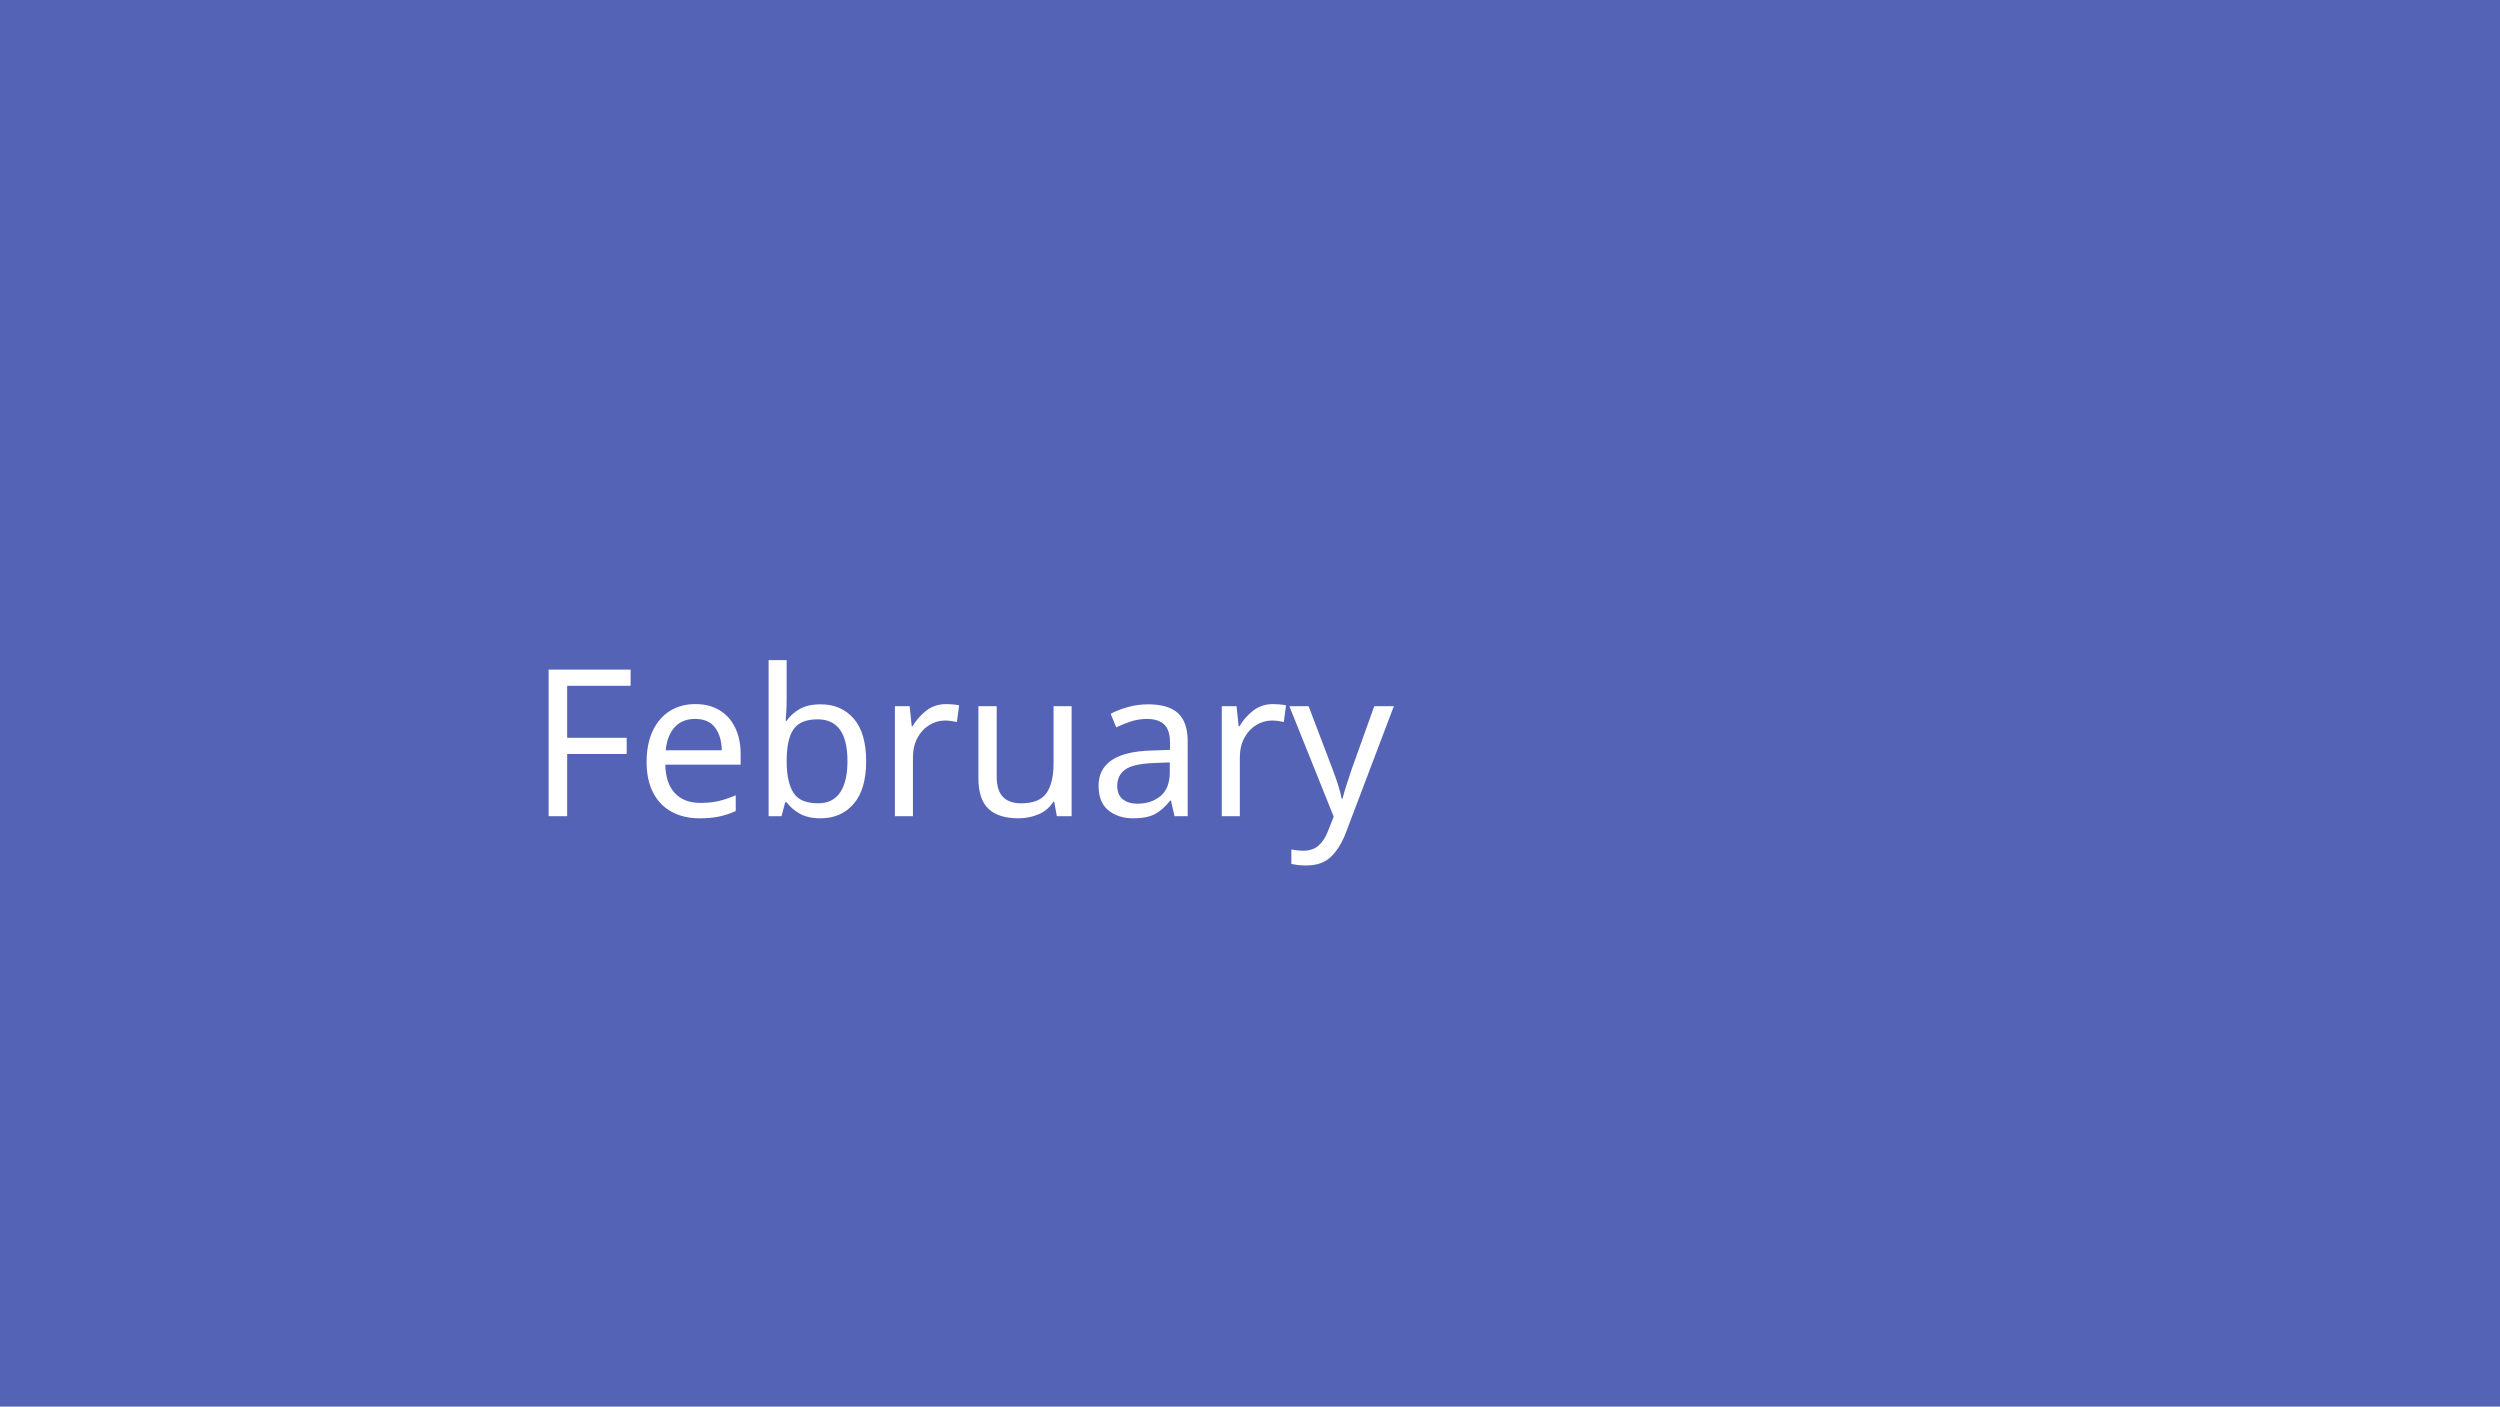
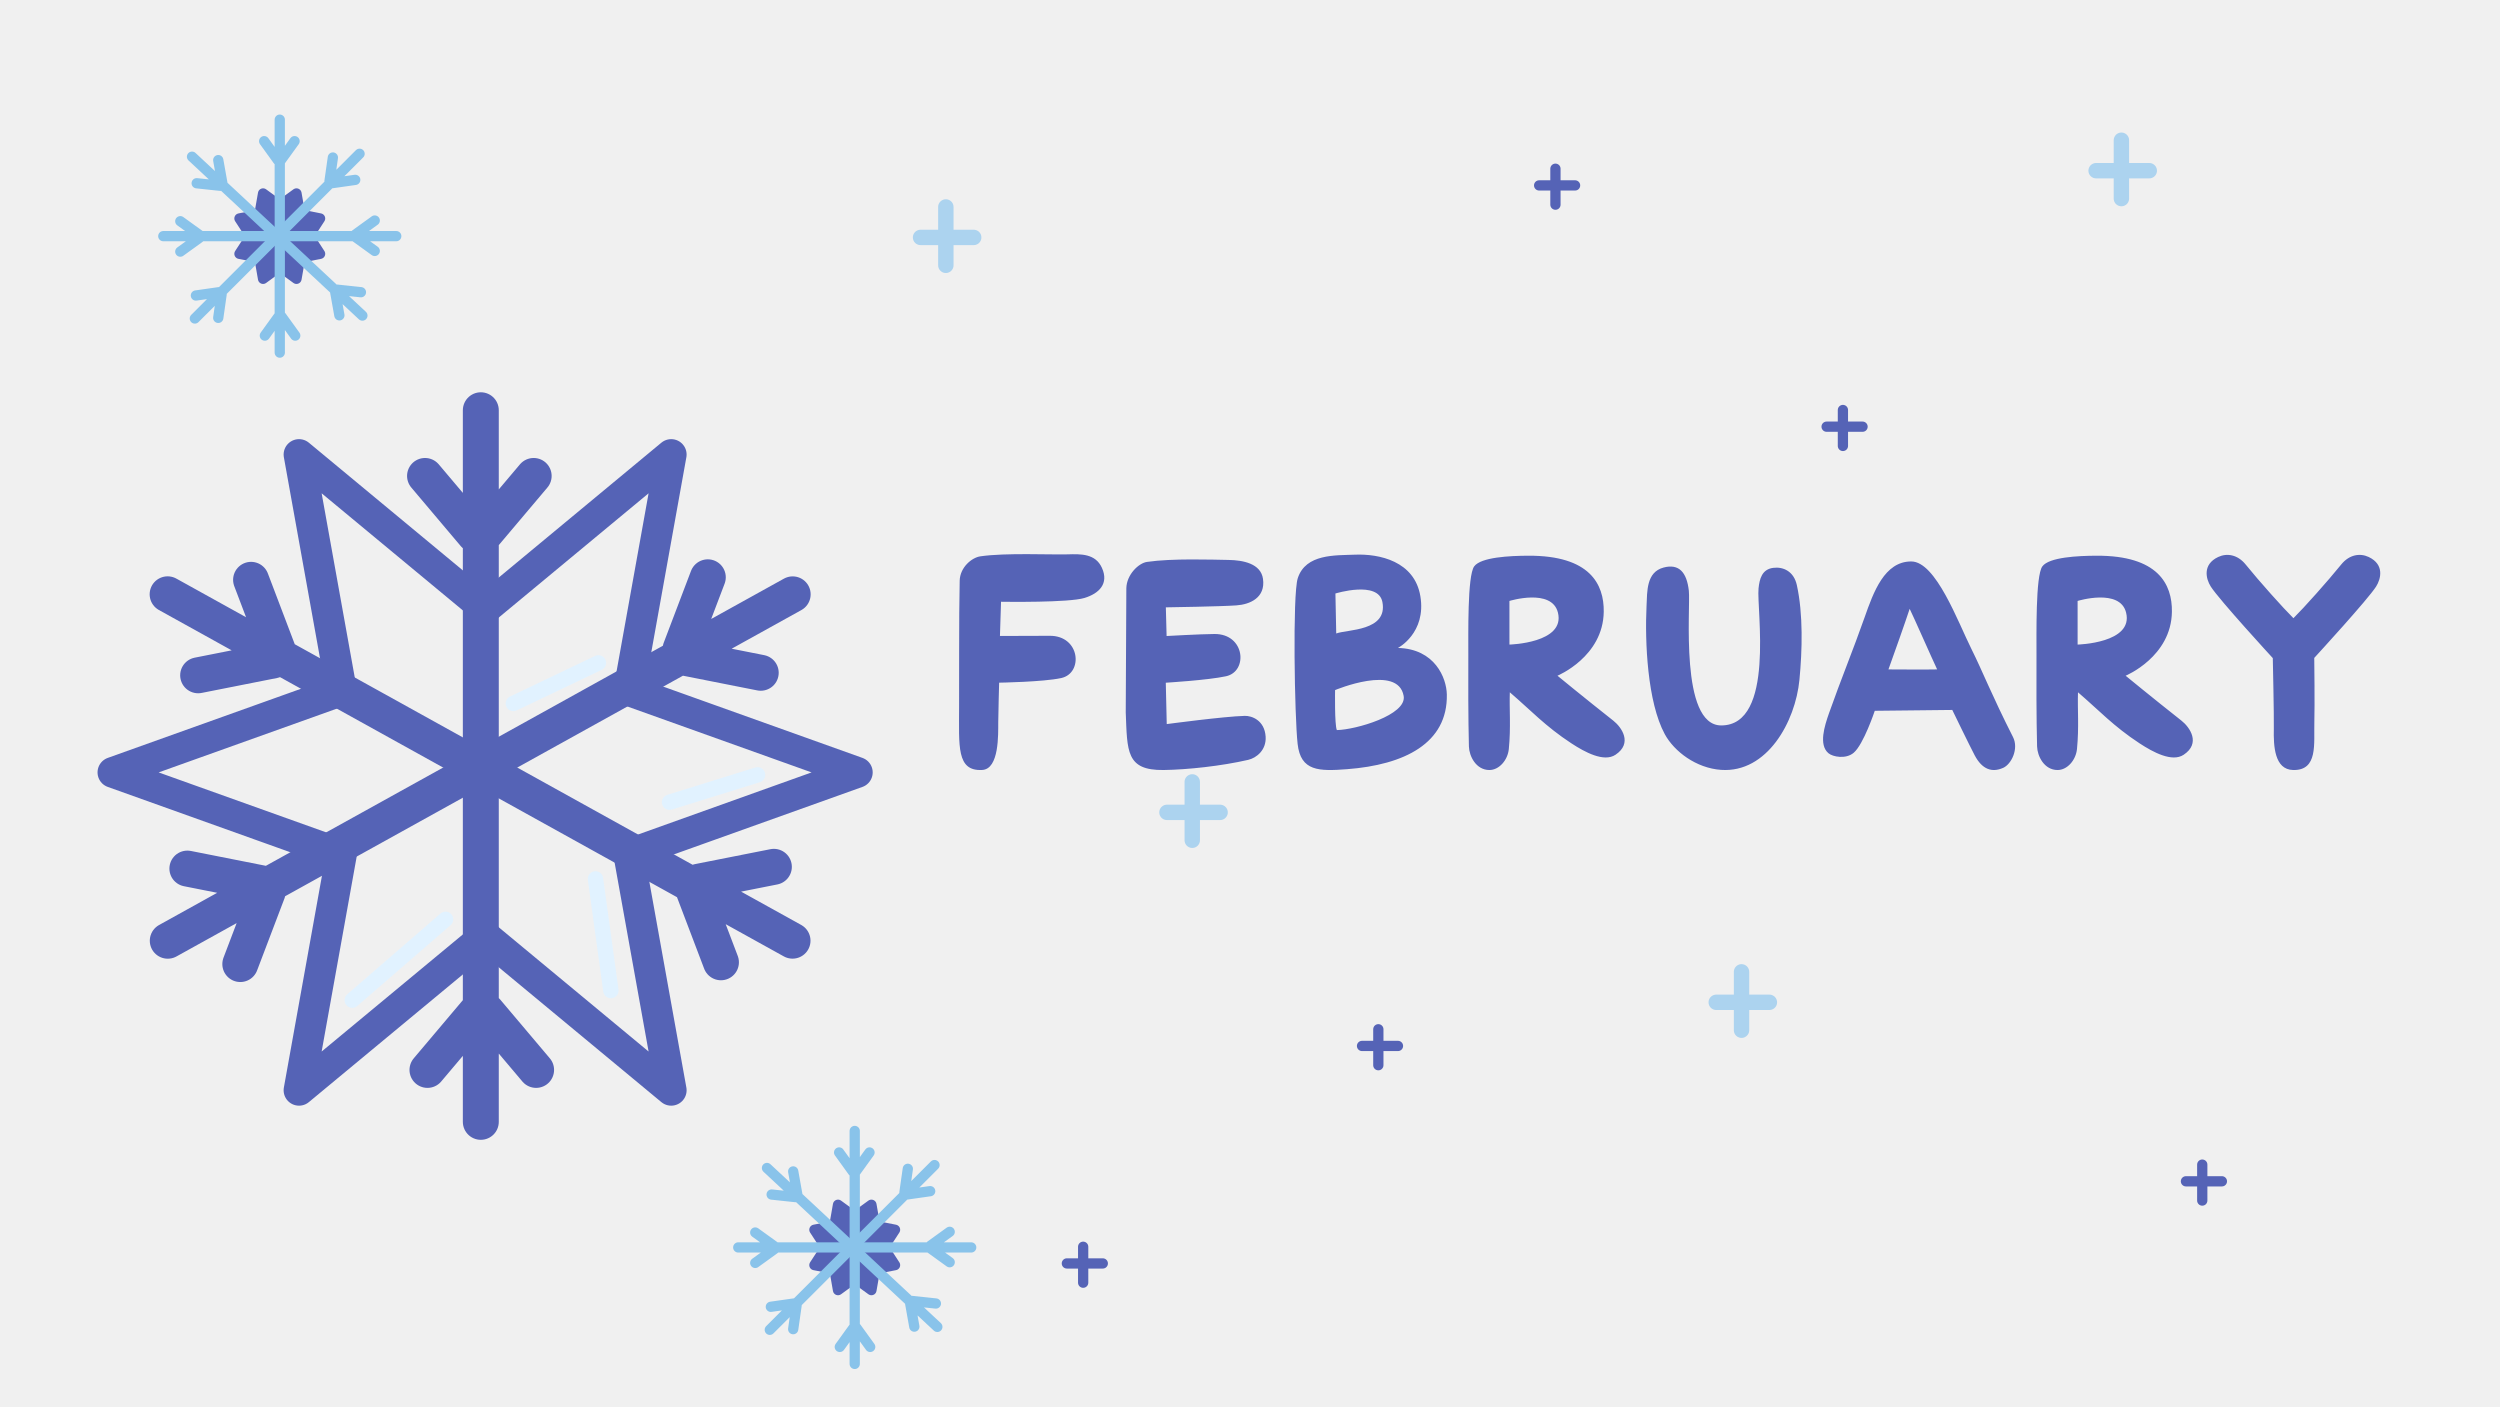
- <svg xmlns="http://www.w3.org/2000/svg" width="487px" height="274px" viewBox="0 0 487 274" version="1.1">
-   <g id="iilus-february-20" stroke="none" stroke-width="1" fill="none" fill-rule="evenodd">
-     <rect id="Rectangle" fill="#5563B6" x="0" y="0" width="488" height="274" />
-     <text id="February" font-family="ZiggyPawritingRegular, Ziggy Pawriting" font-size="40" font-weight="normal" fill="#FFFFFF">
-       <tspan x="103" y="159">February</tspan>
-     </text>
+ <svg xmlns="http://www.w3.org/2000/svg" width="487" height="274">
+   <g fill="none" fill-rule="evenodd">
+     <path d="M191.326 149.99c3.356-.18 3.116-7.011 3.132-9.307.013-1.925.173-7.699.173-7.699s8.56-.132 12.09-.897c4.343-.942 3.72-8.283-2.252-8.234-2.838.024-9.678.032-9.678.032l.21-6.662h.037c.76.013 13.155.192 16.217-.74 2.812-.856 4.814-2.765 3.393-5.881-1.257-2.755-4.055-2.698-6.705-2.613-3.128.1-12.058-.34-16.984.386-1.642.242-3.947 2.126-4.012 4.746-.17 6.872-.078 21.39-.117 24.558 0 7.682-.53 12.58 4.496 12.31zm35.34.008c4.674-.06 11.295-.783 16.479-1.977 1.631-.376 3.573-1.931 3.4-4.54-.21-3.146-2.67-4.064-4.06-4.029-4.06.104-15.204 1.6-15.204 1.6l-.186-8.059s8.2-.491 11.73-1.257c4.343-.941 3.72-8.283-2.251-8.233-2.84.023-9.32.391-9.32.391l-.148-5.583h.037c.675-.01 10.518-.16 13.699-.38 2.676-.187 5.702-1.505 5.19-5.163-.418-3-3.911-3.647-6.703-3.691-3.13-.05-10.98-.34-15.906.385-1.642.242-3.947 2.486-4.012 5.106l-.117 24.199c.302 7.576.041 11.326 7.372 11.231zm35.764-.162c11.134-.848 19.6-5.038 19.414-14.557-.063-3.202-2.324-8.89-9.521-9.057 0 0 5.55-2.9 4.366-10.07-1.13-6.844-8.02-8.298-12.763-8.102-3.754.156-9.582-.211-11.126 4.603-1.021 3.185-.618 26.907-.024 32.26.594 5.351 4.17 5.34 9.654 4.923zm-2.132-26.433l-.158-7.79s8.348-2.577 9.153 1.665c1.084 5.71-6.905 5.317-8.995 6.125zm.12 18.816c-.463-1.036-.344-7.791-.344-7.791s12.247-5.137 13.359 1.138c.658 3.715-9.368 6.593-13.014 6.653zM290.137 150c1.888 0 3.566-1.917 3.781-4.094.419-4.237.084-7.77.194-11.046 4.104 3.515 6.901 6.601 11.978 9.931 2.676 1.755 6.35 3.727 8.598 2.243 3.403-2.247 1.204-5.37-.413-6.646-5.742-4.53-10.882-8.758-10.882-8.758s8.904-3.682 9.016-12.468c.068-5.355-2.688-10.957-14.68-10.91-3.664.015-9.22.283-10.552 2.07-1.36 1.823-1.13 13.552-1.149 17.21-.025 4.671-.025 12.491.116 17.874.05 1.883 1.387 4.594 3.993 4.594zm3.903-24.437l-.002-8.5s8.253-2.537 9.446 2.27c1.48 5.96-9.444 6.23-9.444 6.23zm56.488 6.879c.556-5.76.743-12.806-.505-18.474-.593-2.694-2.667-3.6-4.592-3.352-2.205.284-2.677 2.142-2.869 4.022-.404 3.962 3.275 26.649-7.251 26.677-8.17.021-5.962-22.989-6.325-26.24-.403-3.612-1.934-5.317-4.927-4.516-3.377.904-3.177 4.664-3.313 7.467-.342 7.012.166 18.751 3.556 24.995 1.822 3.356 6.1 6.613 10.966 6.951 8.964.623 14.472-9.368 15.26-17.53zm39.691 17.136c1.618-.72 3.064-3.734 1.918-5.993-4.194-8.269-5.907-12.765-8.09-17.137-2.655-5.32-6.937-17.078-11.744-17.078-5.213 0-7.353 5.984-9.079 10.894-2.178 6.197-4.685 12.294-6.924 18.645-.895 2.54-2.044 6.172-.13 7.81.847.725 3.396 1.215 4.928-.078 1.917-1.617 4.109-8.178 4.109-8.178l15.097-.166s3.435 7.084 4.365 8.84c1.442 2.722 3.338 3.424 5.55 2.44zm-22.35-19.175c.917-2.519 3.415-9.588 4.134-11.805.798 1.616 4.333 9.646 5.352 11.803-2.457.06-7.484 0-9.486.002zM400.816 150c1.888 0 3.566-1.917 3.781-4.094.419-4.237.084-7.77.194-11.046 4.104 3.515 6.901 6.601 11.978 9.931 2.676 1.755 6.35 3.727 8.598 2.243 3.403-2.247 1.204-5.37-.413-6.646-5.742-4.53-10.882-8.758-10.882-8.758s8.904-3.682 9.016-12.468c.068-5.355-2.688-10.957-14.68-10.91-3.664.015-9.22.283-10.552 2.07-1.36 1.823-1.13 13.552-1.149 17.21-.025 4.671-.025 12.491.116 17.874.05 1.883 1.387 4.594 3.993 4.594zm3.903-24.437l-.002-8.5s8.253-2.537 9.446 2.27c1.48 5.96-9.444 6.23-9.444 6.23zm46.116 15.072c.091-3.417-.008-11.588-.018-12.474.648-.706 10.466-11.41 12.048-13.904.93-1.467 1.672-4.28-1.438-5.753-1.708-.809-3.794-.476-5.364 1.468-2.584 3.198-7.305 8.485-9.302 10.452-1.996-1.967-6.718-7.254-9.302-10.452-1.57-1.944-3.656-2.277-5.364-1.468-3.11 1.473-2.367 4.286-1.438 5.753 1.637 2.58 12.084 13.942 12.084 13.942s.252 11.386.2 13.741c-.076 3.42.138 7.974 3.761 8.058 4.885.114 4.019-5.117 4.133-9.363z" fill="#5563B6" fill-rule="nonzero" />
+     <g stroke="#5563B6">
+       <g stroke-linecap="round" stroke-width="7">
+         <path d="M32.652 115.768l121.734 67.478M150.751 168.856l-14.692 2.908M140.441 187.456l-5.319-14.001M48.908 112.948l5.319 14.002M38.598 131.549l14.692-2.909" />
+       </g>
+       <g stroke-linecap="round" stroke-width="7">
+         <path d="M93.662 79.916v138.62M104.434 208.42l-9.62-11.393M83.27 208.42l9.62-11.393M103.959 92.714l-9.62 11.393M82.795 92.714l9.62 11.393" />
+       </g>
+       <g stroke-linecap="round" stroke-width="7">
+         <path d="M154.414 115.778L32.68 183.256M46.81 187.8l5.32-14.002M36.5 169.199l14.693 2.909M148.192 131.057l-14.693-2.908M137.881 112.457l-5.319 14.001" />
+       </g>
+       <path stroke-width="6" stroke-linejoin="round" d="M94.5 182.328l-36.25 30.057 8.27-45.988L22 150.465l44.52-15.931-8.27-45.989 36.25 30.058 36.25-30.058-8.27 45.989L167 150.465l-44.52 15.932 8.27 45.988z" />
+     </g>
+     <path stroke="#E1F2FF" stroke-width="3" stroke-linecap="round" d="M130.429 156.27l17.142-5.326M100 137.036l16.575-7.909M68.62 194.829l18.173-15.743M116 171.214l3 21.75" />
+     <g stroke-width="2">
+       <path stroke="#5563B6" fill="#5563B6" stroke-linejoin="round" d="M54.5 51.945l-3.253 2.37-.717-4.112-3.883-.759L48.886 46l-2.239-3.444 3.883-.76.717-4.11 3.253 2.37 3.253-2.37.717 4.11 3.883.76L60.114 46l2.239 3.444-3.883.76-.717 4.11z" />
+       <g stroke="#89C3EA" stroke-linecap="round">
+         <path d="M37.406 30.526l33.188 30.948M70.31 56.923l-4.637-.496M66.11 61.428l-.819-4.592M42.515 31.192l.817 4.59M38.314 35.697l4.636.495" />
+       </g>
+       <g stroke="#89C3EA" stroke-linecap="round">
+         <path d="M54.5 23.311v45.378M57.515 65.378l-2.693-3.73M51.592 65.378l2.692-3.73M57.382 27.5l-2.692 3.73M51.459 27.5l2.692 3.73" />
+       </g>
+       <g stroke="#89C3EA" stroke-linecap="round">
+         <path d="M77.189 46H31.811M35.122 49.015l3.73-2.693M35.122 43.092l3.73 2.692M73 48.882l-3.73-2.692M73 42.959l-3.73 2.692" />
+       </g>
+       <g stroke="#89C3EA" stroke-linecap="round">
+         <path d="M70.044 29.956L37.956 62.044M42.514 61.92l.658-4.618M38.16 57.564l4.616-.658M69.2 35.038l-4.617.657M64.844 30.683l-.657 4.616" />
+       </g>
+     </g>
+     <g stroke-width="2">
+       <path stroke="#5563B6" fill="#5563B6" stroke-linejoin="round" d="M166.5 248.945l-3.253 2.37-.717-4.112-3.883-.759 2.239-3.444-2.239-3.444 3.883-.76.717-4.11 3.253 2.37 3.253-2.37.717 4.11 3.883.76-2.239 3.444 2.239 3.444-3.883.76-.717 4.11z" />
+       <g stroke="#89C3EA" stroke-linecap="round">
+         <path d="M149.406 227.526l33.188 30.948M182.31 253.923l-4.637-.496M178.11 258.428l-.819-4.592M154.515 228.192l.817 4.59M150.314 232.697l4.636.495" />
+       </g>
+       <g stroke="#89C3EA" stroke-linecap="round">
+         <path d="M166.5 220.311v45.378M169.515 262.378l-2.693-3.73M163.592 262.378l2.692-3.73M169.382 224.5l-2.692 3.73M163.459 224.5l2.692 3.73" />
+       </g>
+       <g stroke="#89C3EA" stroke-linecap="round">
+         <path d="M189.189 243h-45.378M147.122 246.015l3.73-2.693M147.122 240.092l3.73 2.692M185 245.882l-3.73-2.692M185 239.959l-3.73 2.692" />
+       </g>
+       <g stroke="#89C3EA" stroke-linecap="round">
+         <path d="M182.044 226.956l-32.088 32.088M154.514 258.92l.658-4.618M150.16 254.564l4.616-.658M181.2 232.038l-4.617.657M176.844 227.683l-.657 4.616" />
+       </g>
+     </g>
+     <path stroke="#ACD3EF" stroke-width="3" stroke-linecap="round" d="M413.25 27.316v11.368M418.676 33.25h-10.352" />
+     <path stroke="#5563B6" stroke-width="2" stroke-linecap="round" d="M303 32.868v7M306.824 36.118h-7M359 79.868v7M362.824 83.118h-7" />
+     <path stroke="#ACD3EF" stroke-width="3" stroke-linecap="round" d="M184.25 40.316v11.368M189.676 46.25h-10.352M339.25 189.316v11.368M344.676 195.25h-10.352" />
+     <path stroke="#5563B6" stroke-width="2" stroke-linecap="round" d="M268.5 200.5v7M272.324 203.75h-7M429 226.868v7M432.824 230.118h-7M211 242.868v7M214.824 246.118h-7" />
+     <path stroke="#ACD3EF" stroke-width="3" stroke-linecap="round" d="M232.25 152.316v11.368M237.676 158.25h-10.352" />
  </g>
</svg>
